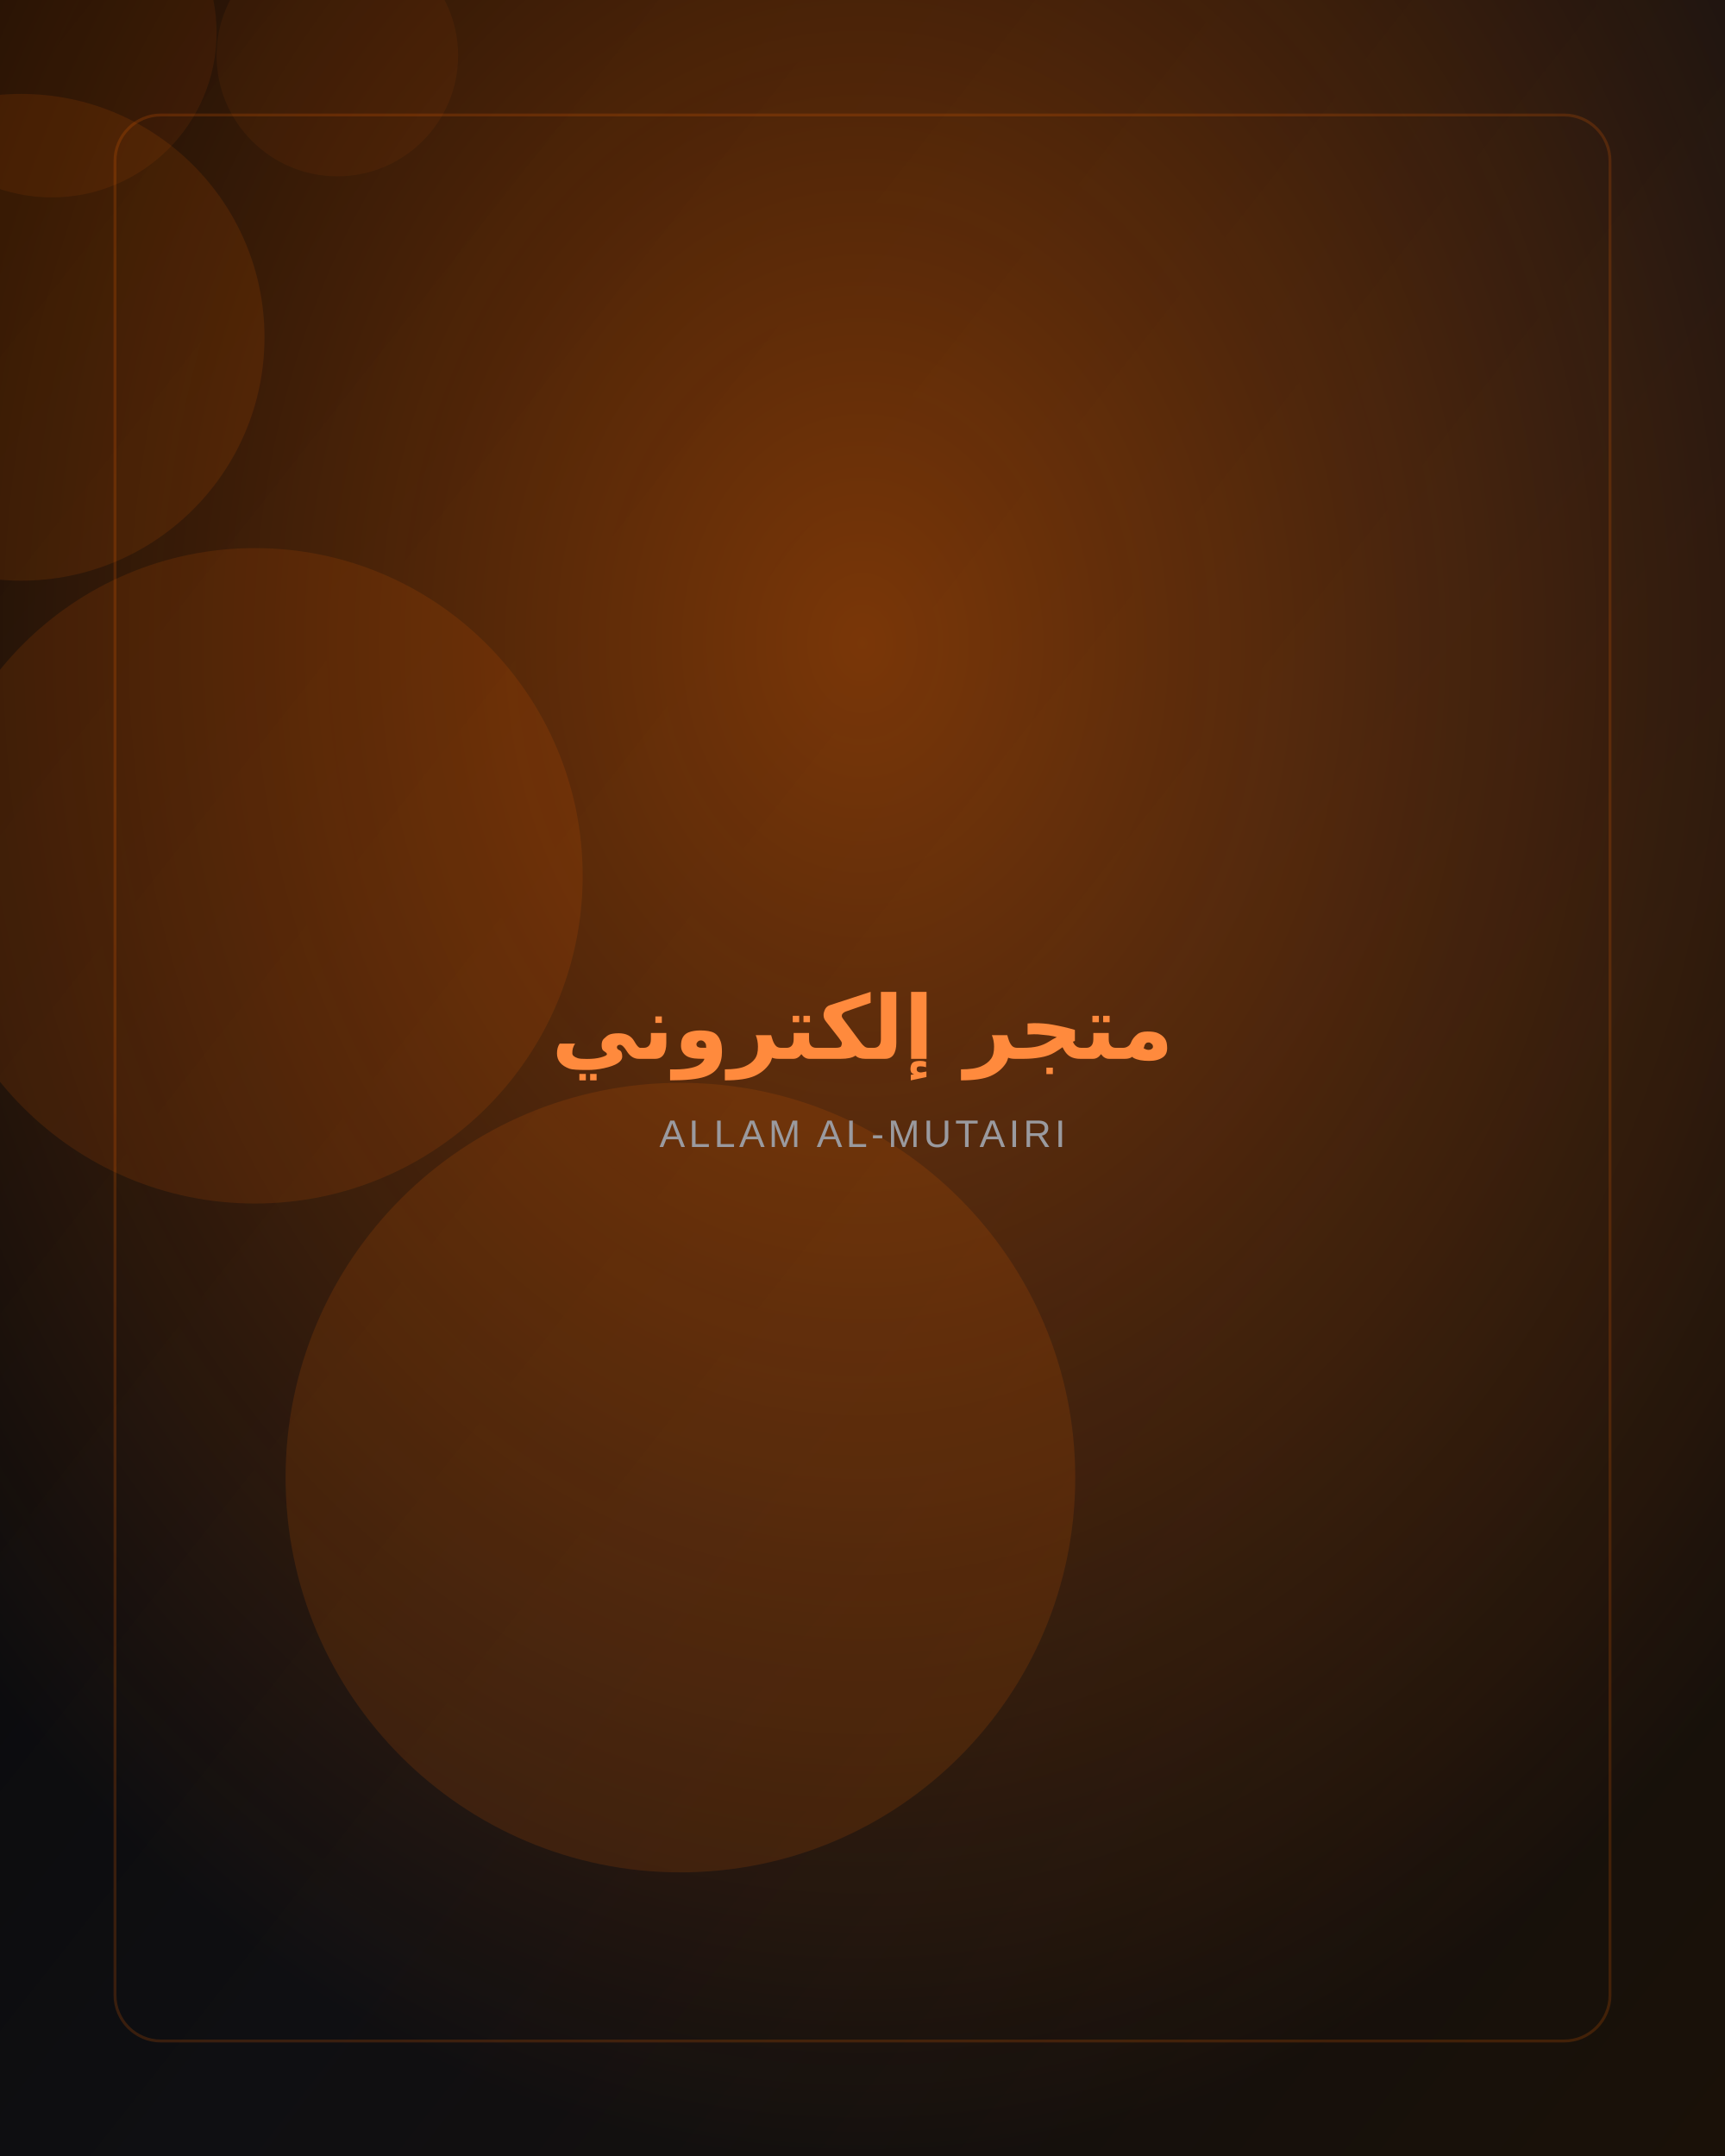
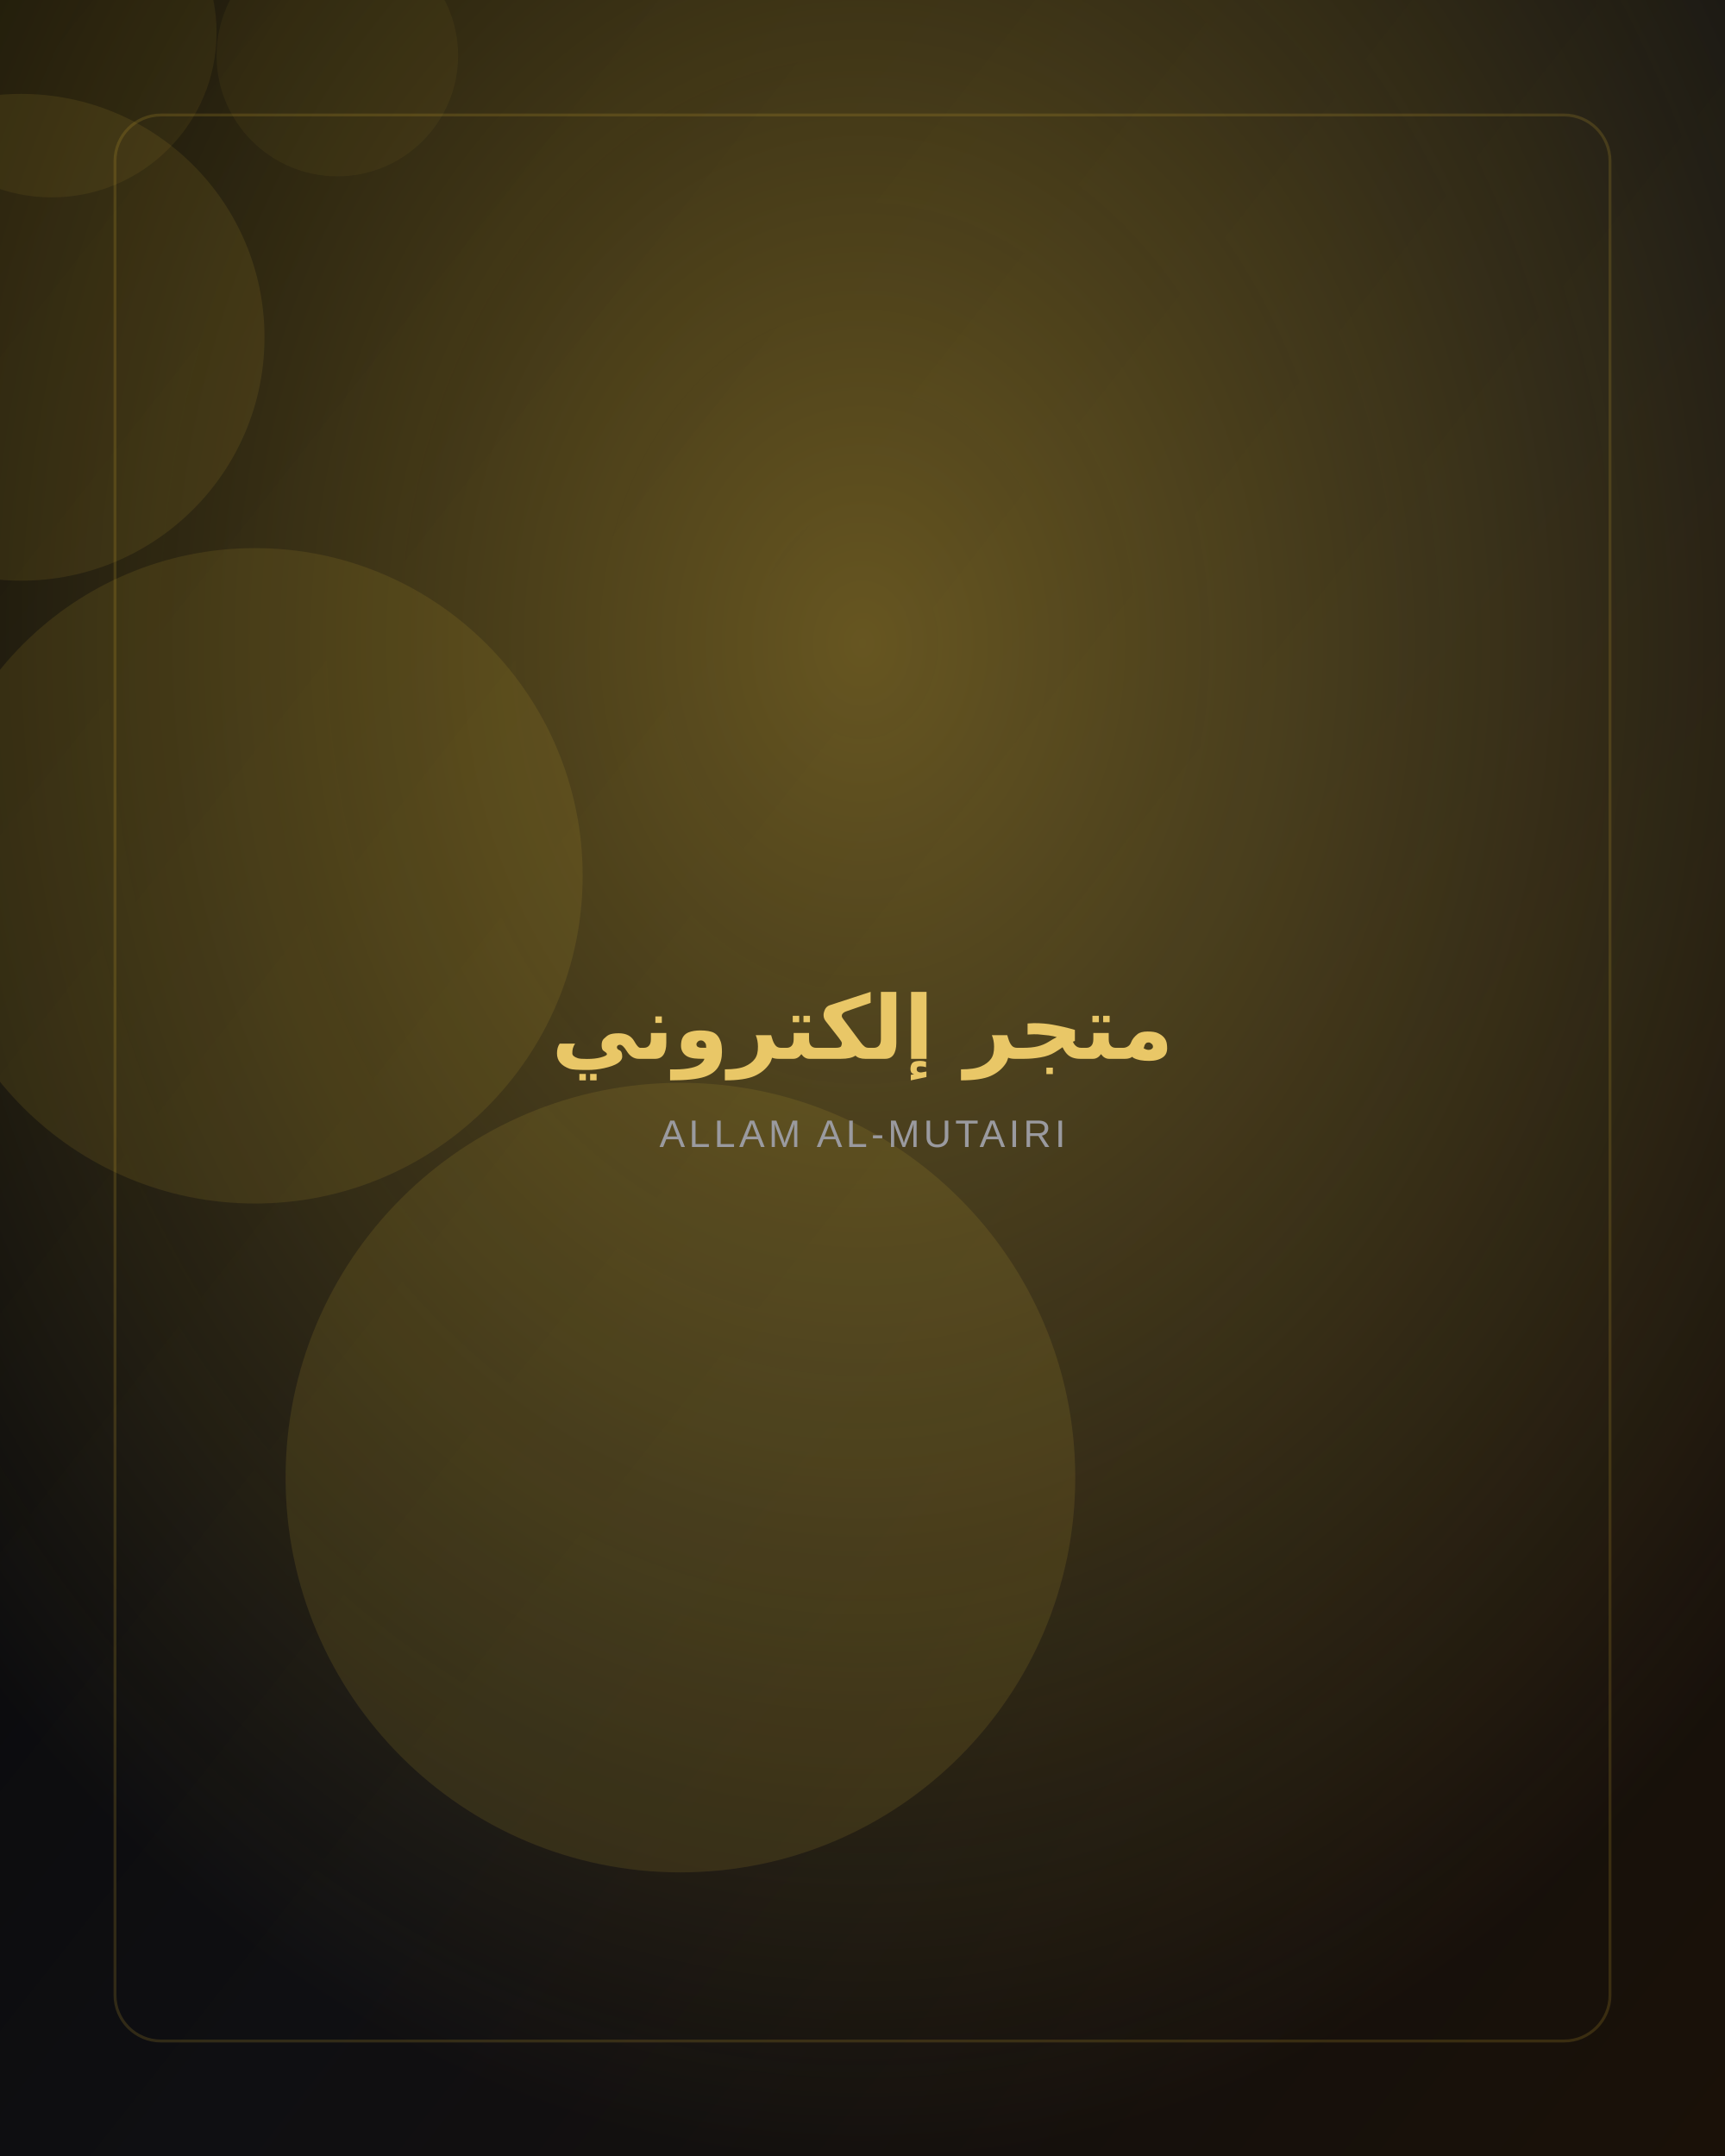
<svg xmlns="http://www.w3.org/2000/svg" viewBox="0 0 900 1125" width="900" height="1125">
  <defs>
    <linearGradient id="grad-store-2" x1="0%" y1="0%" x2="100%" y2="100%">
      <stop offset="0%" stop-color="#050505" />
      <stop offset="55%" stop-color="#0f0f12" />
      <stop offset="100%" stop-color="#1a1108" />
    </linearGradient>
    <radialGradient id="glow-store-2" cx="50%" cy="30%" r="70%">
-       <stop offset="0%" stop-color="#FF6A00" stop-opacity="0.45" />
-       <stop offset="100%" stop-color="#FF6A00" stop-opacity="0" />
+       <stop offset="0%" stop-color="#D4AF37" stop-opacity="0.45" />
+       <stop offset="100%" stop-color="#D4AF37" stop-opacity="0" />
    </radialGradient>
  </defs>
  <rect width="900" height="1125" fill="url(#grad-store-2)" />
  <rect width="900" height="1125" fill="url(#glow-store-2)" />
-   <circle cx="355" cy="771" r="206" fill="#FF6A00" opacity="0.13" />
-   <circle cx="133" cy="457" r="171" fill="#FF6A00" opacity="0.12" />
-   <circle cx="11" cy="176" r="127" fill="#FF6A00" opacity="0.11" />
-   <circle cx="27" cy="17" r="86" fill="#FF6A00" opacity="0.08" />
-   <circle cx="176" cy="29" r="63" fill="#FF6A00" opacity="0.06" />
-   <rect x="60" y="60" width="780" height="1005" fill="none" stroke="#FF6A00" stroke-opacity="0.18" stroke-width="1.5" rx="24" />
-   <text x="450" y="552.5" font-family="Arial, sans-serif" font-weight="800" font-size="46" fill="#FF8A3D" text-anchor="middle">متجر إلكتروني</text>
+   <circle cx="355" cy="771" r="206" fill="#D4AF37" opacity="0.13" />
+   <circle cx="133" cy="457" r="171" fill="#D4AF37" opacity="0.12" />
+   <circle cx="11" cy="176" r="127" fill="#D4AF37" opacity="0.11" />
+   <circle cx="27" cy="17" r="86" fill="#D4AF37" opacity="0.08" />
+   <circle cx="176" cy="29" r="63" fill="#D4AF37" opacity="0.06" />
+   <rect x="60" y="60" width="780" height="1005" fill="none" stroke="#D4AF37" stroke-opacity="0.18" stroke-width="1.5" rx="24" />
+   <text x="450" y="552.5" font-family="Arial, sans-serif" font-weight="800" font-size="46" fill="#E9C767" text-anchor="middle">متجر إلكتروني</text>
  <text x="450" y="598.5" font-family="Arial, sans-serif" font-weight="400" font-size="20" fill="#9a9a9f" text-anchor="middle" letter-spacing="2">ALLAM AL-MUTAIRI</text>
</svg>
